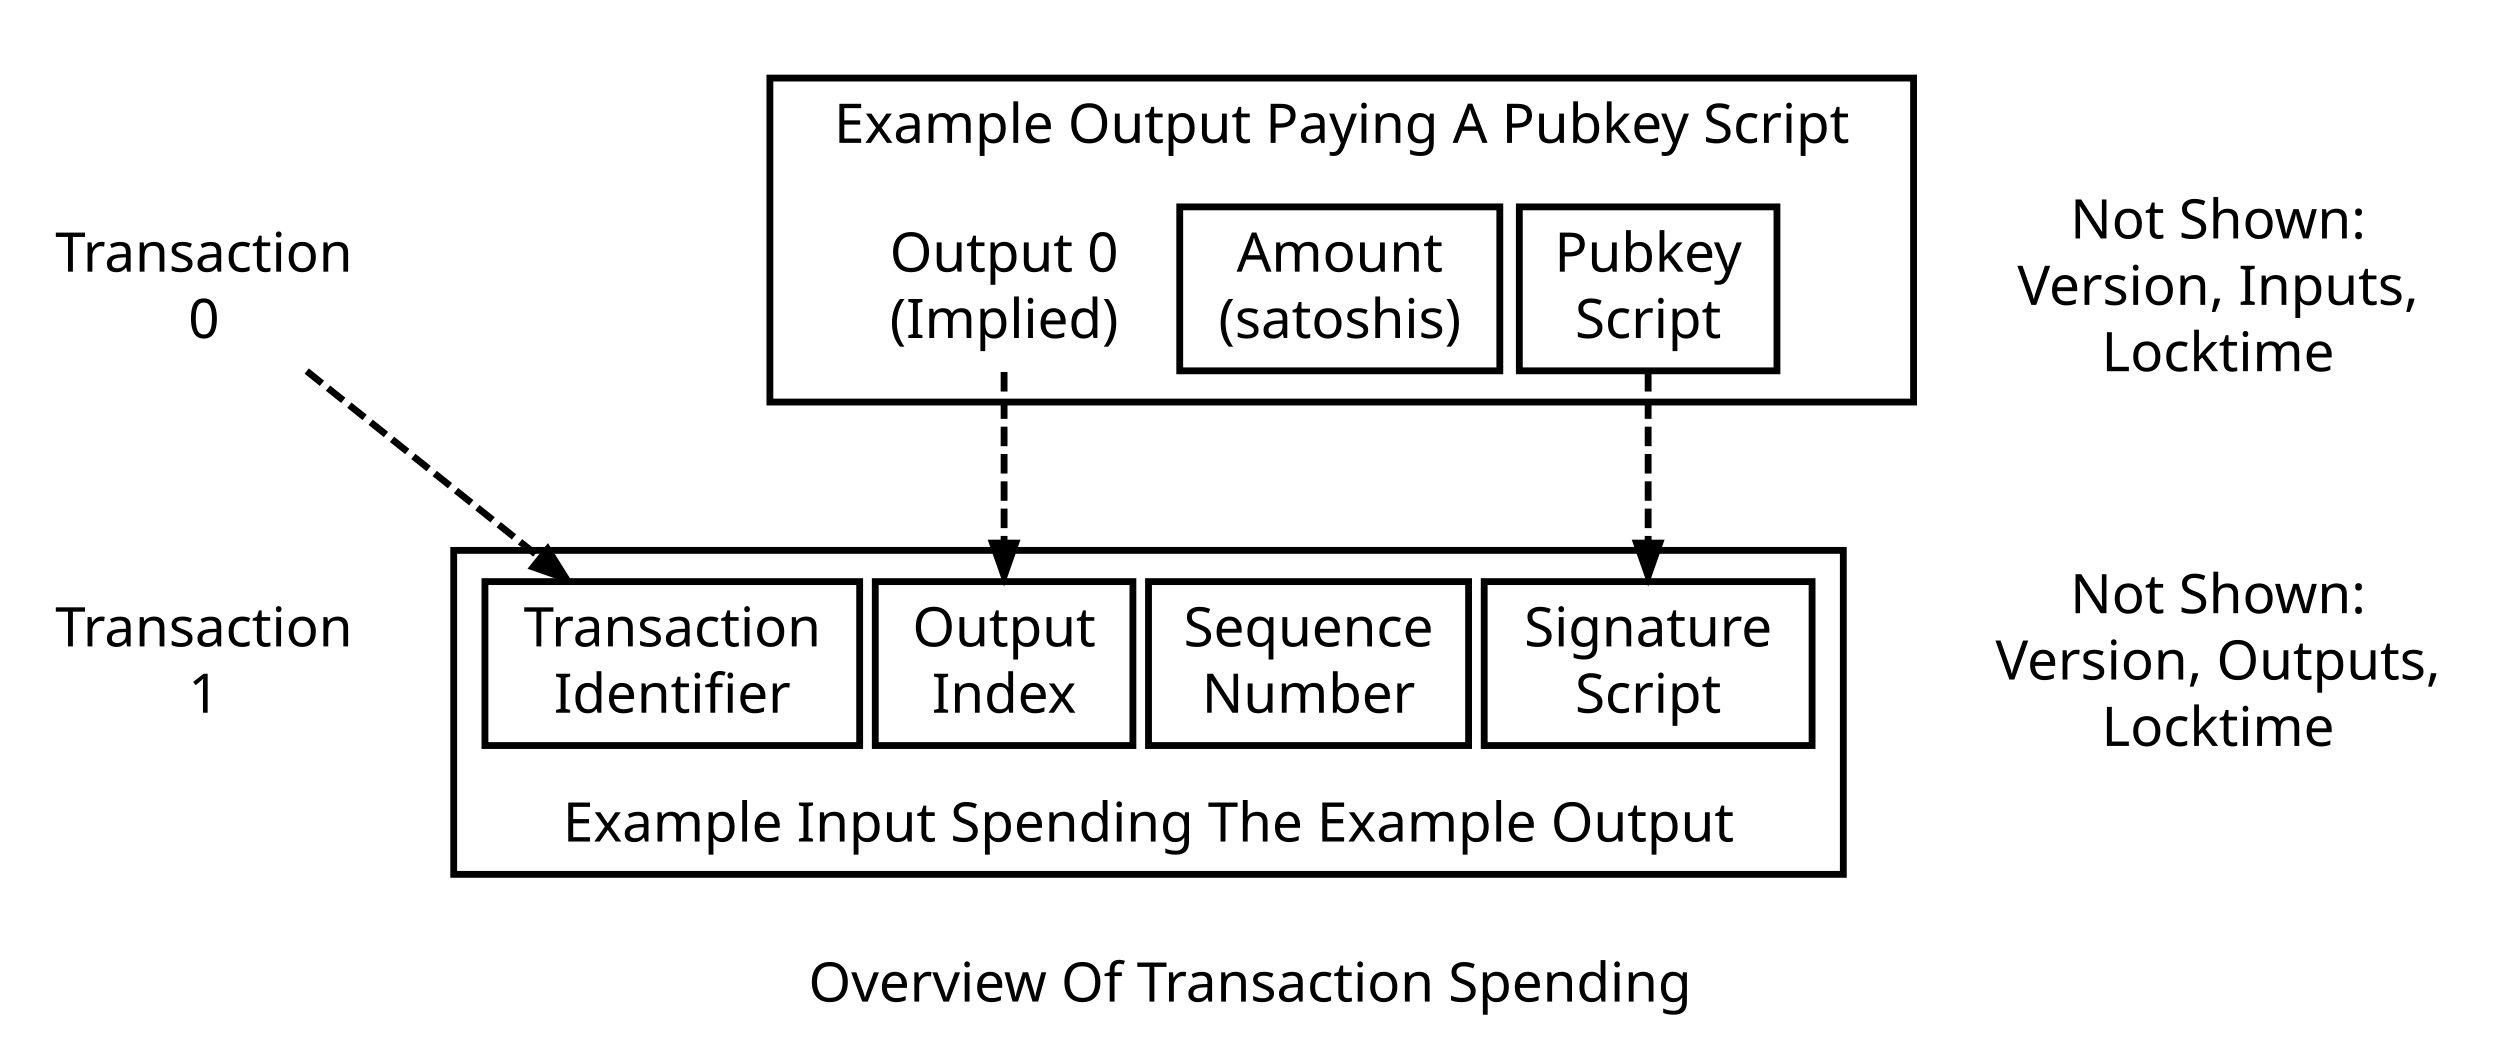
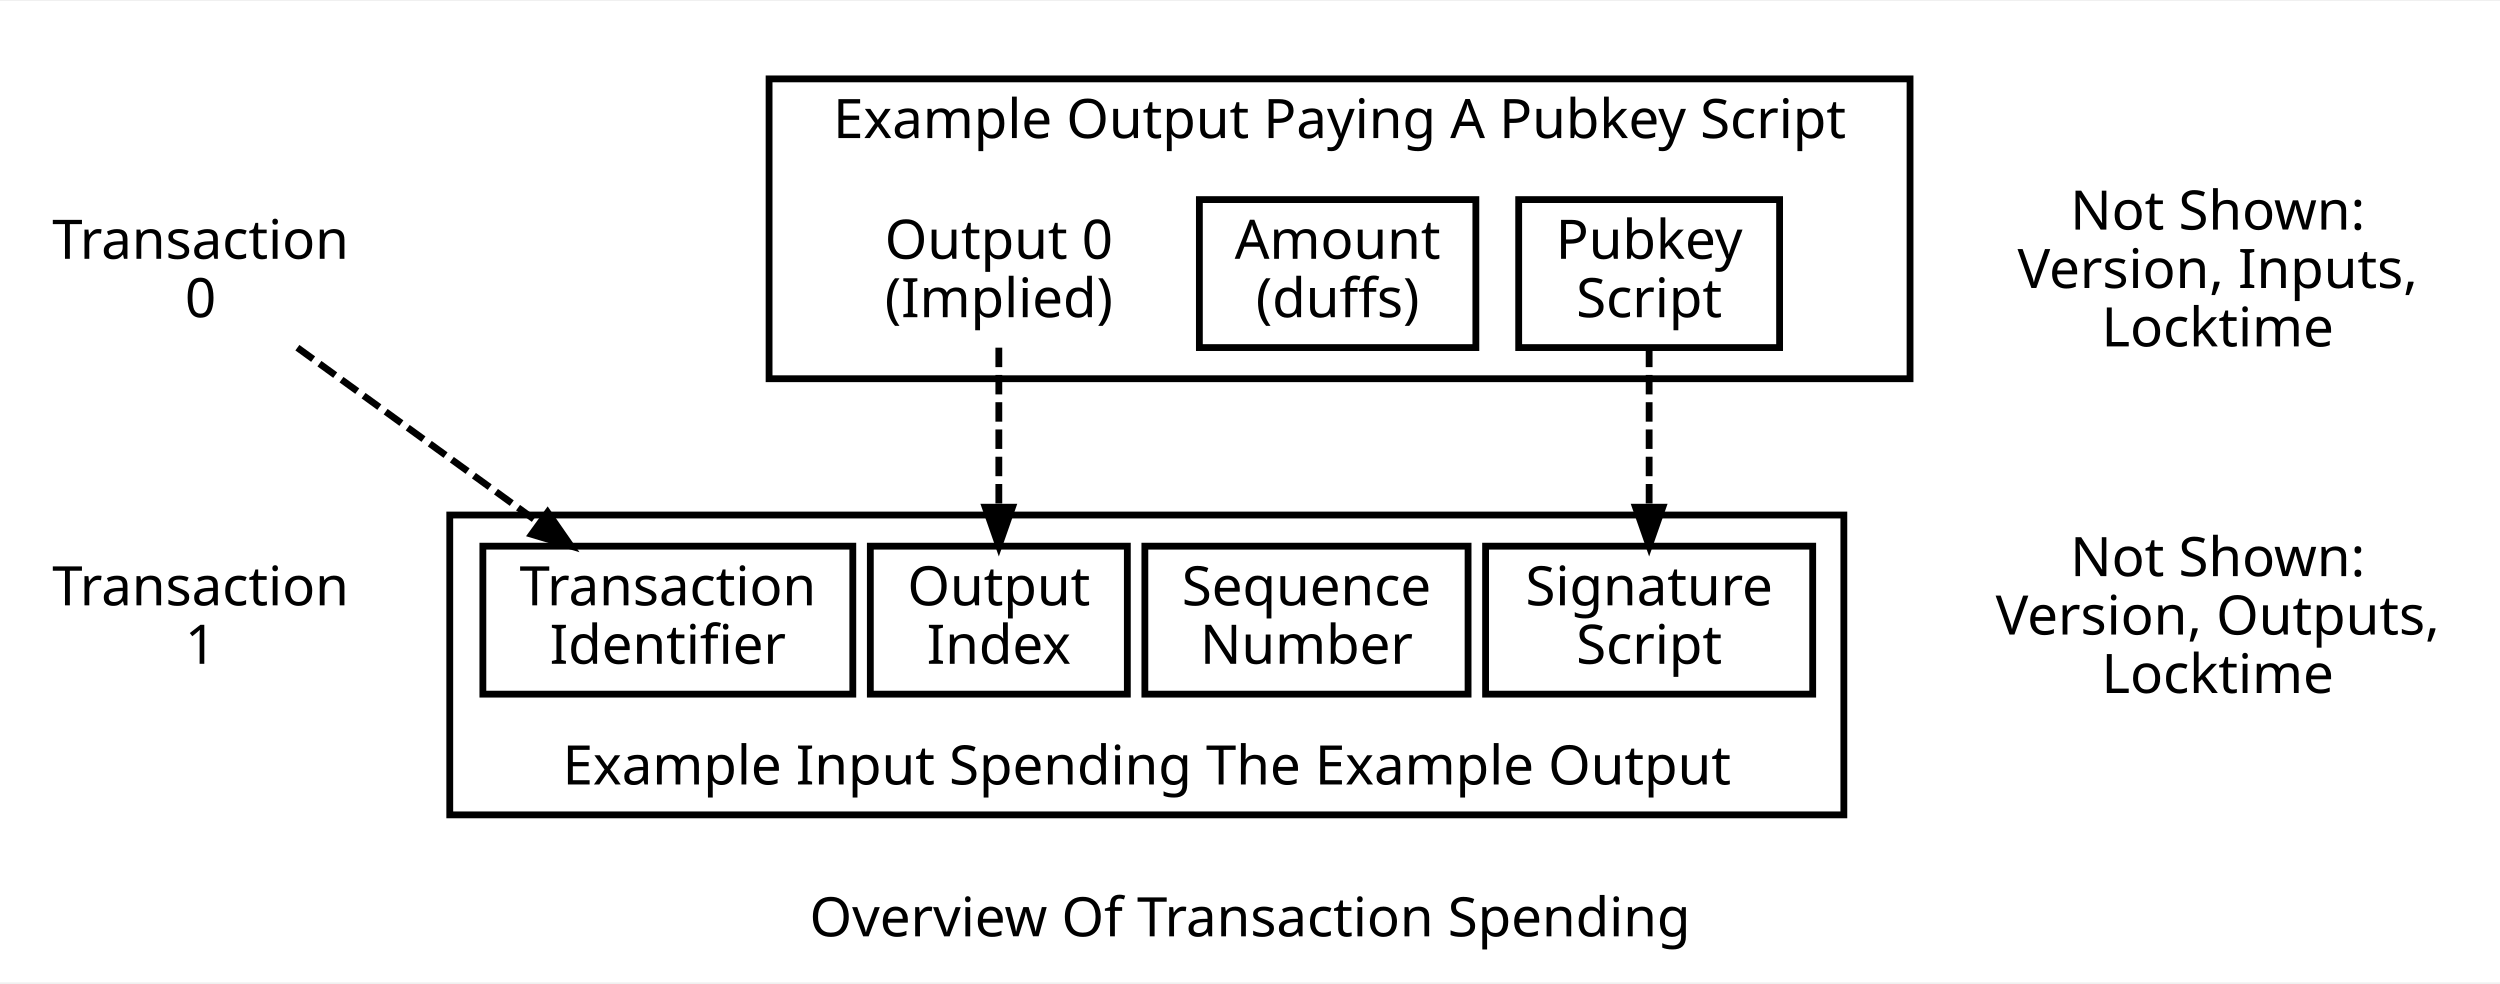
- <svg xmlns="http://www.w3.org/2000/svg" width="450pt" height="189pt" viewBox="0.00 0.00 450.00 189.14">
-   <g id="graph1" class="graph" transform="scale(0.703125 0.703125) rotate(0) translate(4 265)">
-     <polygon fill="white" stroke="white" points="-4,5 -4,-265 637,-265 637,5 -4,5" />
-     <text text-anchor="middle" x="316" y="-8.4" font-family="Sans" font-size="14.00">Overview Of Transaction Spending</text>
-     <g id="graph2" class="cluster">
-       <polygon fill="none" stroke="black" stroke-width="0" points="185,-154 185,-253 494,-253 494,-154 185,-154" />
+ <svg xmlns="http://www.w3.org/2000/svg" width="450pt" height="177pt" viewBox="0.00 0.00 450.00 176.64">
+   <g id="graph0" class="graph" transform="scale(0.700935 0.700935) rotate(0) translate(4 248)">
+     <polygon fill="white" stroke="none" points="-4,4 -4,-248 638,-248 638,4 -4,4" />
+     <text text-anchor="middle" x="317" y="-7.8" font-family="Sans" font-size="14.00">Overview Of Transaction Spending</text>
+     <g id="clust1" class="cluster">
+       <polygon fill="none" stroke="black" stroke-width="0" points="185.5,-143 185.5,-236 494.5,-236 494.5,-143 185.5,-143" />
    </g>
-     <g id="graph3" class="cluster">
-       <polygon fill="none" stroke="black" stroke-width="1.75" points="193,-162 193,-245 486,-245 486,-162 193,-162" />
-       <text text-anchor="middle" x="339.5" y="-228.4" font-family="Sans" font-size="14.00">Example Output Paying A Pubkey Script</text>
+     <g id="clust2" class="cluster">
+       <polygon fill="none" stroke="black" stroke-width="1.75" points="193.5,-151 193.5,-228 486.5,-228 486.5,-151 193.5,-151" />
+       <text text-anchor="middle" x="340" y="-212.8" font-family="Sans" font-size="14.00">Example Output Paying A Pubkey Script</text>
    </g>
-     <g id="graph4" class="cluster">
-       <polygon fill="none" stroke="black" stroke-width="0" points="104,-33 104,-132 476,-132 476,-33 104,-33" />
+     <g id="clust3" class="cluster">
+       <polygon fill="none" stroke="black" stroke-width="0" points="103.5,-31 103.5,-124 477.5,-124 477.5,-31 103.5,-31" />
    </g>
-     <g id="graph5" class="cluster">
-       <polygon fill="none" stroke="black" stroke-width="1.75" points="112,-41 112,-124 468,-124 468,-41 112,-41" />
-       <text text-anchor="middle" x="290" y="-49.4" font-family="Sans" font-size="14.00">Example Input Spending The Example Output</text>
+     <g id="clust4" class="cluster">
+       <polygon fill="none" stroke="black" stroke-width="1.75" points="111.5,-39 111.5,-116 469.5,-116 469.5,-39 111.5,-39" />
+       <text text-anchor="middle" x="290.5" y="-46.8" font-family="Sans" font-size="14.00">Example Input Spending The Example Output</text>
    </g>
    <g id="node1" class="node">
-       <text text-anchor="middle" x="48" y="-99.4" font-family="Sans" font-size="14.00">Transaction</text>
-       <text text-anchor="middle" x="48" y="-82.4" font-family="Sans" font-size="14.00">1</text>
+       <text text-anchor="middle" x="47.5" y="-92.8" font-family="Sans" font-size="14.00">Transaction</text>
+       <text text-anchor="middle" x="47.5" y="-77.8" font-family="Sans" font-size="14.00">1</text>
    </g>
    <g id="node2" class="node">
-       <text text-anchor="middle" x="48" y="-195.4" font-family="Sans" font-size="14.00">Transaction</text>
-       <text text-anchor="middle" x="48" y="-178.4" font-family="Sans" font-size="14.00">0</text>
+       <text text-anchor="middle" x="47.5" y="-181.8" font-family="Sans" font-size="14.00">Transaction</text>
+       <text text-anchor="middle" x="47.5" y="-166.8" font-family="Sans" font-size="14.00">0</text>
    </g>
-     <g id="node17" class="node">
-       <polygon fill="none" stroke="black" stroke-width="1.75" points="216,-116 120,-116 120,-74 216,-74 216,-116" />
-       <text text-anchor="middle" x="168" y="-99.4" font-family="Sans" font-size="14.00">Transaction</text>
-       <text text-anchor="middle" x="168" y="-82.4" font-family="Sans" font-size="14.00">Identifier</text>
+     <g id="node11" class="node">
+       <polygon fill="none" stroke="black" stroke-width="1.75" points="215,-108 120,-108 120,-70 215,-70 215,-108" />
+       <text text-anchor="middle" x="167.5" y="-92.8" font-family="Sans" font-size="14.00">Transaction</text>
+       <text text-anchor="middle" x="167.5" y="-77.8" font-family="Sans" font-size="14.00">Identifier</text>
    </g>
-     <g id="edge14" class="edge">
-       <path fill="none" stroke="black" stroke-width="1.75" stroke-dasharray="5,2" d="M74.335,-169.932C91.841,-155.927 115.002,-137.399 133.912,-122.271" />
-       <polygon fill="black" stroke="black" points="136.105,-124.998 141.727,-116.018 131.732,-119.532 136.105,-124.998" />
+     <g id="edge5" class="edge">
+       <path fill="none" stroke="black" stroke-width="1.75" stroke-dasharray="5,2" d="M72.364,-158.974C90.304,-145.967 114.715,-128.269 134.318,-114.057" />
+       <polygon fill="black" stroke="black" stroke-width="1.75" points="136.626,-116.707 142.668,-108.003 132.517,-111.039 136.626,-116.707" />
+     </g>
+     <g id="node3" class="node">
+       <text text-anchor="middle" x="565.5" y="-100.3" font-family="Sans" font-size="14.00">Not Shown:</text>
+       <text text-anchor="middle" x="565.5" y="-85.3" font-family="Sans" font-size="14.00">Version, Outputs,</text>
+       <text text-anchor="middle" x="565.5" y="-70.3" font-family="Sans" font-size="14.00">Locktime</text>
    </g>
    <g id="node4" class="node">
-       <text text-anchor="middle" x="564" y="-107.9" font-family="Sans" font-size="14.00">Not Shown:</text>
-       <text text-anchor="middle" x="564" y="-90.9" font-family="Sans" font-size="14.00">Version, Outputs,</text>
-       <text text-anchor="middle" x="564" y="-73.9" font-family="Sans" font-size="14.00">Locktime</text>
+       <text text-anchor="middle" x="565.5" y="-189.3" font-family="Sans" font-size="14.00">Not Shown:</text>
+       <text text-anchor="middle" x="565.5" y="-174.3" font-family="Sans" font-size="14.00">Version, Inputs,</text>
+       <text text-anchor="middle" x="565.5" y="-159.3" font-family="Sans" font-size="14.00">Locktime</text>
    </g>
    <g id="node5" class="node">
-       <text text-anchor="middle" x="564" y="-203.9" font-family="Sans" font-size="14.00">Not Shown:</text>
-       <text text-anchor="middle" x="564" y="-186.9" font-family="Sans" font-size="14.00">Version, Inputs,</text>
-       <text text-anchor="middle" x="564" y="-169.9" font-family="Sans" font-size="14.00">Locktime</text>
+       <polygon fill="none" stroke="black" stroke-width="1.75" points="453,-197 386,-197 386,-159 453,-159 453,-197" />
+       <text text-anchor="middle" x="419.5" y="-181.8" font-family="Sans" font-size="14.00">Pubkey</text>
+       <text text-anchor="middle" x="419.5" y="-166.8" font-family="Sans" font-size="14.00">Script</text>
+     </g>
+     <g id="node10" class="node">
+       <polygon fill="none" stroke="black" stroke-width="1.75" points="461.5,-108 377.5,-108 377.5,-70 461.5,-70 461.5,-108" />
+       <text text-anchor="middle" x="419.5" y="-92.8" font-family="Sans" font-size="14.00">Signature</text>
+       <text text-anchor="middle" x="419.5" y="-77.8" font-family="Sans" font-size="14.00">Script</text>
+     </g>
+     <g id="edge3" class="edge">
+       <path fill="none" stroke="black" stroke-width="1.75" stroke-dasharray="5,2" d="M419.5,-158.974C419.5,-147.192 419.5,-131.561 419.5,-118.158" />
+       <polygon fill="black" stroke="black" stroke-width="1.75" points="423,-118.003 419.5,-108.003 416,-118.003 423,-118.003" />
+     </g>
+     <g id="node6" class="node">
+       <polygon fill="none" stroke="black" stroke-width="1.75" points="375,-197 304,-197 304,-159 375,-159 375,-197" />
+       <text text-anchor="middle" x="339.5" y="-181.8" font-family="Sans" font-size="14.00">Amount</text>
+       <text text-anchor="middle" x="339.5" y="-166.8" font-family="Sans" font-size="14.00">(duffs)</text>
+     </g>
+     <g id="node7" class="node">
+       <text text-anchor="middle" x="252.5" y="-181.8" font-family="Sans" font-size="14.00">Output 0</text>
+       <text text-anchor="middle" x="252.5" y="-166.8" font-family="Sans" font-size="14.00">(Implied)</text>
+     </g>
+     <g id="node8" class="node">
+       <polygon fill="none" stroke="black" stroke-width="1.75" points="285.5,-108 219.5,-108 219.5,-70 285.5,-70 285.5,-108" />
+       <text text-anchor="middle" x="252.5" y="-92.8" font-family="Sans" font-size="14.00">Output</text>
+       <text text-anchor="middle" x="252.5" y="-77.8" font-family="Sans" font-size="14.00">Index</text>
+     </g>
+     <g id="edge4" class="edge">
+       <path fill="none" stroke="black" stroke-width="1.75" stroke-dasharray="5,2" d="M252.5,-158.974C252.5,-147.192 252.5,-131.561 252.5,-118.158" />
+       <polygon fill="black" stroke="black" stroke-width="1.75" points="256,-118.003 252.5,-108.003 249,-118.003 256,-118.003" />
    </g>
    <g id="node9" class="node">
-       <polygon fill="none" stroke="black" stroke-width="1.75" points="451,-212 385,-212 385,-170 451,-170 451,-212" />
-       <text text-anchor="middle" x="418" y="-195.4" font-family="Sans" font-size="14.00">Pubkey</text>
-       <text text-anchor="middle" x="418" y="-178.4" font-family="Sans" font-size="14.00">Script</text>
-     </g>
-     <g id="node16" class="node">
-       <polygon fill="none" stroke="black" stroke-width="1.75" points="460,-116 376,-116 376,-74 460,-74 460,-116" />
-       <text text-anchor="middle" x="418" y="-99.4" font-family="Sans" font-size="14.00">Signature</text>
-       <text text-anchor="middle" x="418" y="-82.4" font-family="Sans" font-size="14.00">Script</text>
-     </g>
-     <g id="edge10" class="edge">
-       <path fill="none" stroke="black" stroke-width="1.75" stroke-dasharray="5,2" d="M418,-169.694C418,-157.017 418,-140.697 418,-126.547" />
-       <polygon fill="black" stroke="black" points="421.5,-126.246 418,-116.246 414.5,-126.246 421.5,-126.246" />
-     </g>
-     <g id="node10" class="node">
-       <polygon fill="none" stroke="black" stroke-width="1.75" points="380,-212 298,-212 298,-170 380,-170 380,-212" />
-       <text text-anchor="middle" x="339" y="-195.4" font-family="Sans" font-size="14.00">Amount</text>
-       <text text-anchor="middle" x="339" y="-178.4" font-family="Sans" font-size="14.00">(satoshis)</text>
-     </g>
-     <g id="node11" class="node">
-       <text text-anchor="middle" x="253" y="-195.4" font-family="Sans" font-size="14.00">Output 0</text>
-       <text text-anchor="middle" x="253" y="-178.4" font-family="Sans" font-size="14.00">(Implied)</text>
-     </g>
-     <g id="node14" class="node">
-       <polygon fill="none" stroke="black" stroke-width="1.75" points="286,-116 220,-116 220,-74 286,-74 286,-116" />
-       <text text-anchor="middle" x="253" y="-99.4" font-family="Sans" font-size="14.00">Output</text>
-       <text text-anchor="middle" x="253" y="-82.4" font-family="Sans" font-size="14.00">Index</text>
-     </g>
-     <g id="edge12" class="edge">
-       <path fill="none" stroke="black" stroke-width="1.75" stroke-dasharray="5,2" d="M253,-169.694C253,-157.017 253,-140.697 253,-126.547" />
-       <polygon fill="black" stroke="black" points="256.5,-126.246 253,-116.246 249.5,-126.246 256.5,-126.246" />
-     </g>
-     <g id="node15" class="node">
-       <polygon fill="none" stroke="black" stroke-width="1.75" points="372,-116 290,-116 290,-74 372,-74 372,-116" />
-       <text text-anchor="middle" x="331" y="-99.4" font-family="Sans" font-size="14.00">Sequence</text>
-       <text text-anchor="middle" x="331" y="-82.4" font-family="Sans" font-size="14.00">Number</text>
+       <polygon fill="none" stroke="black" stroke-width="1.75" points="373,-108 290,-108 290,-70 373,-70 373,-108" />
+       <text text-anchor="middle" x="331.5" y="-92.8" font-family="Sans" font-size="14.00">Sequence</text>
+       <text text-anchor="middle" x="331.5" y="-77.8" font-family="Sans" font-size="14.00">Number</text>
    </g>
  </g>
</svg>
